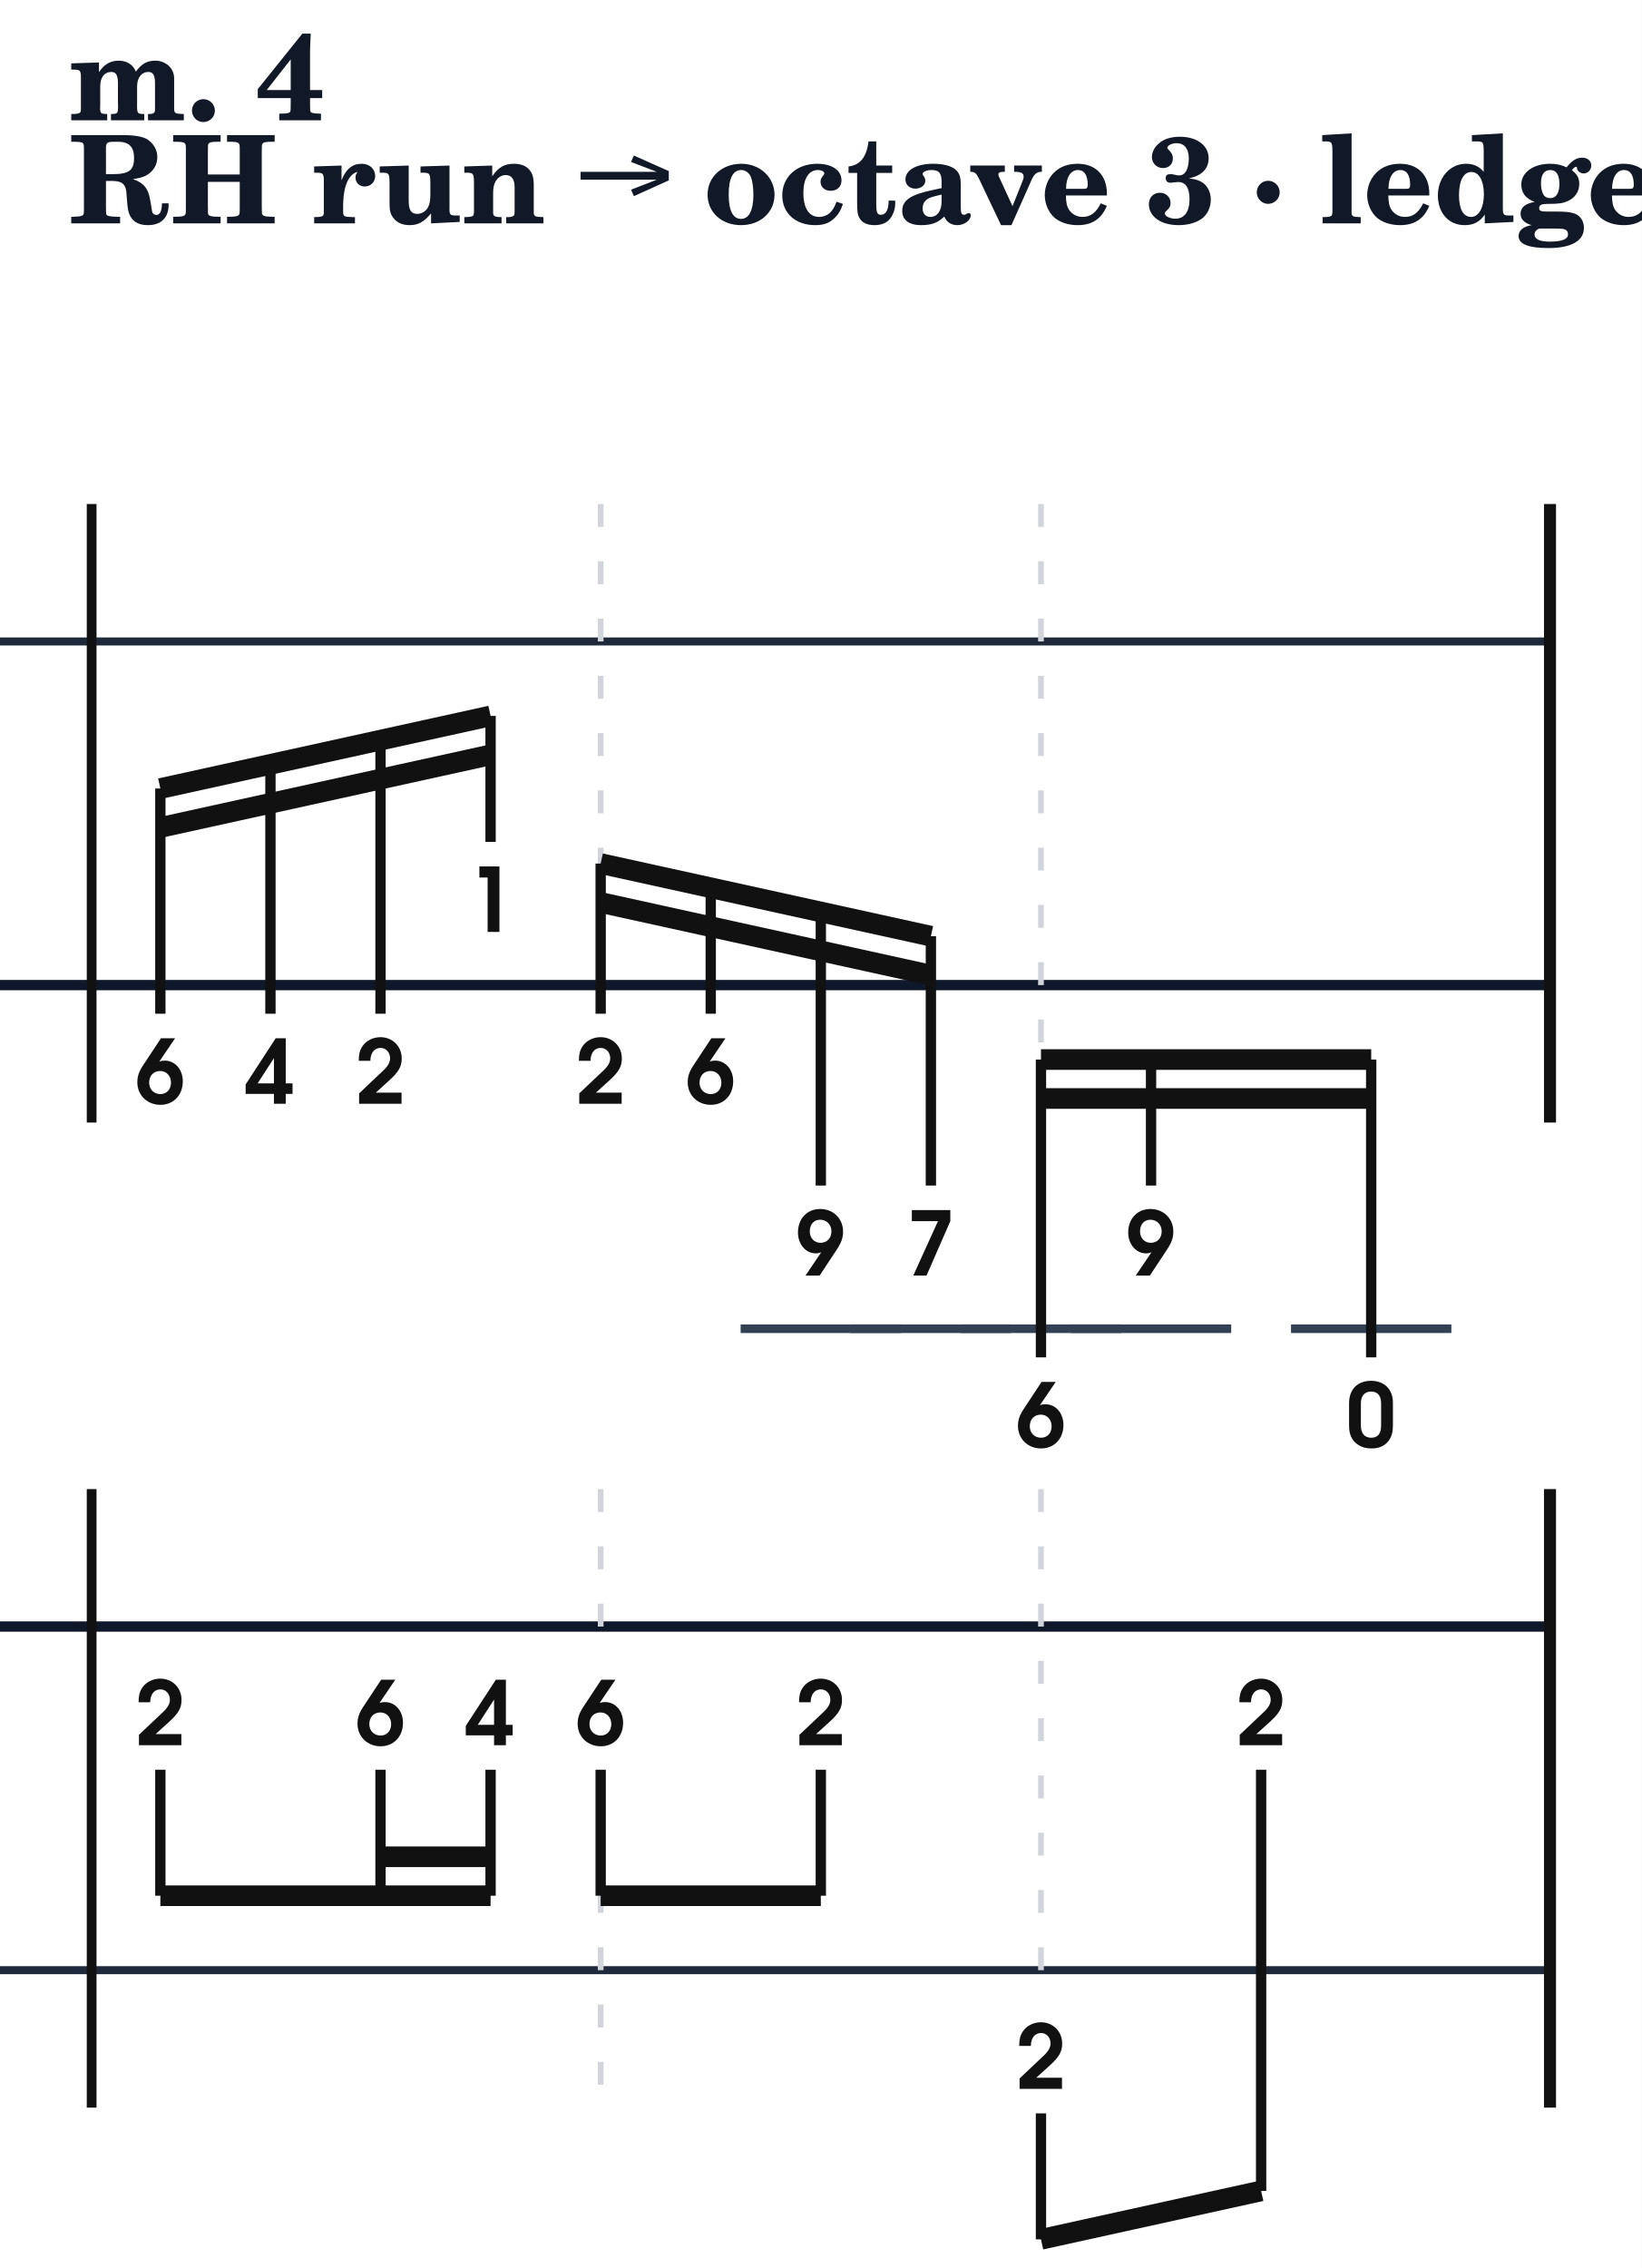
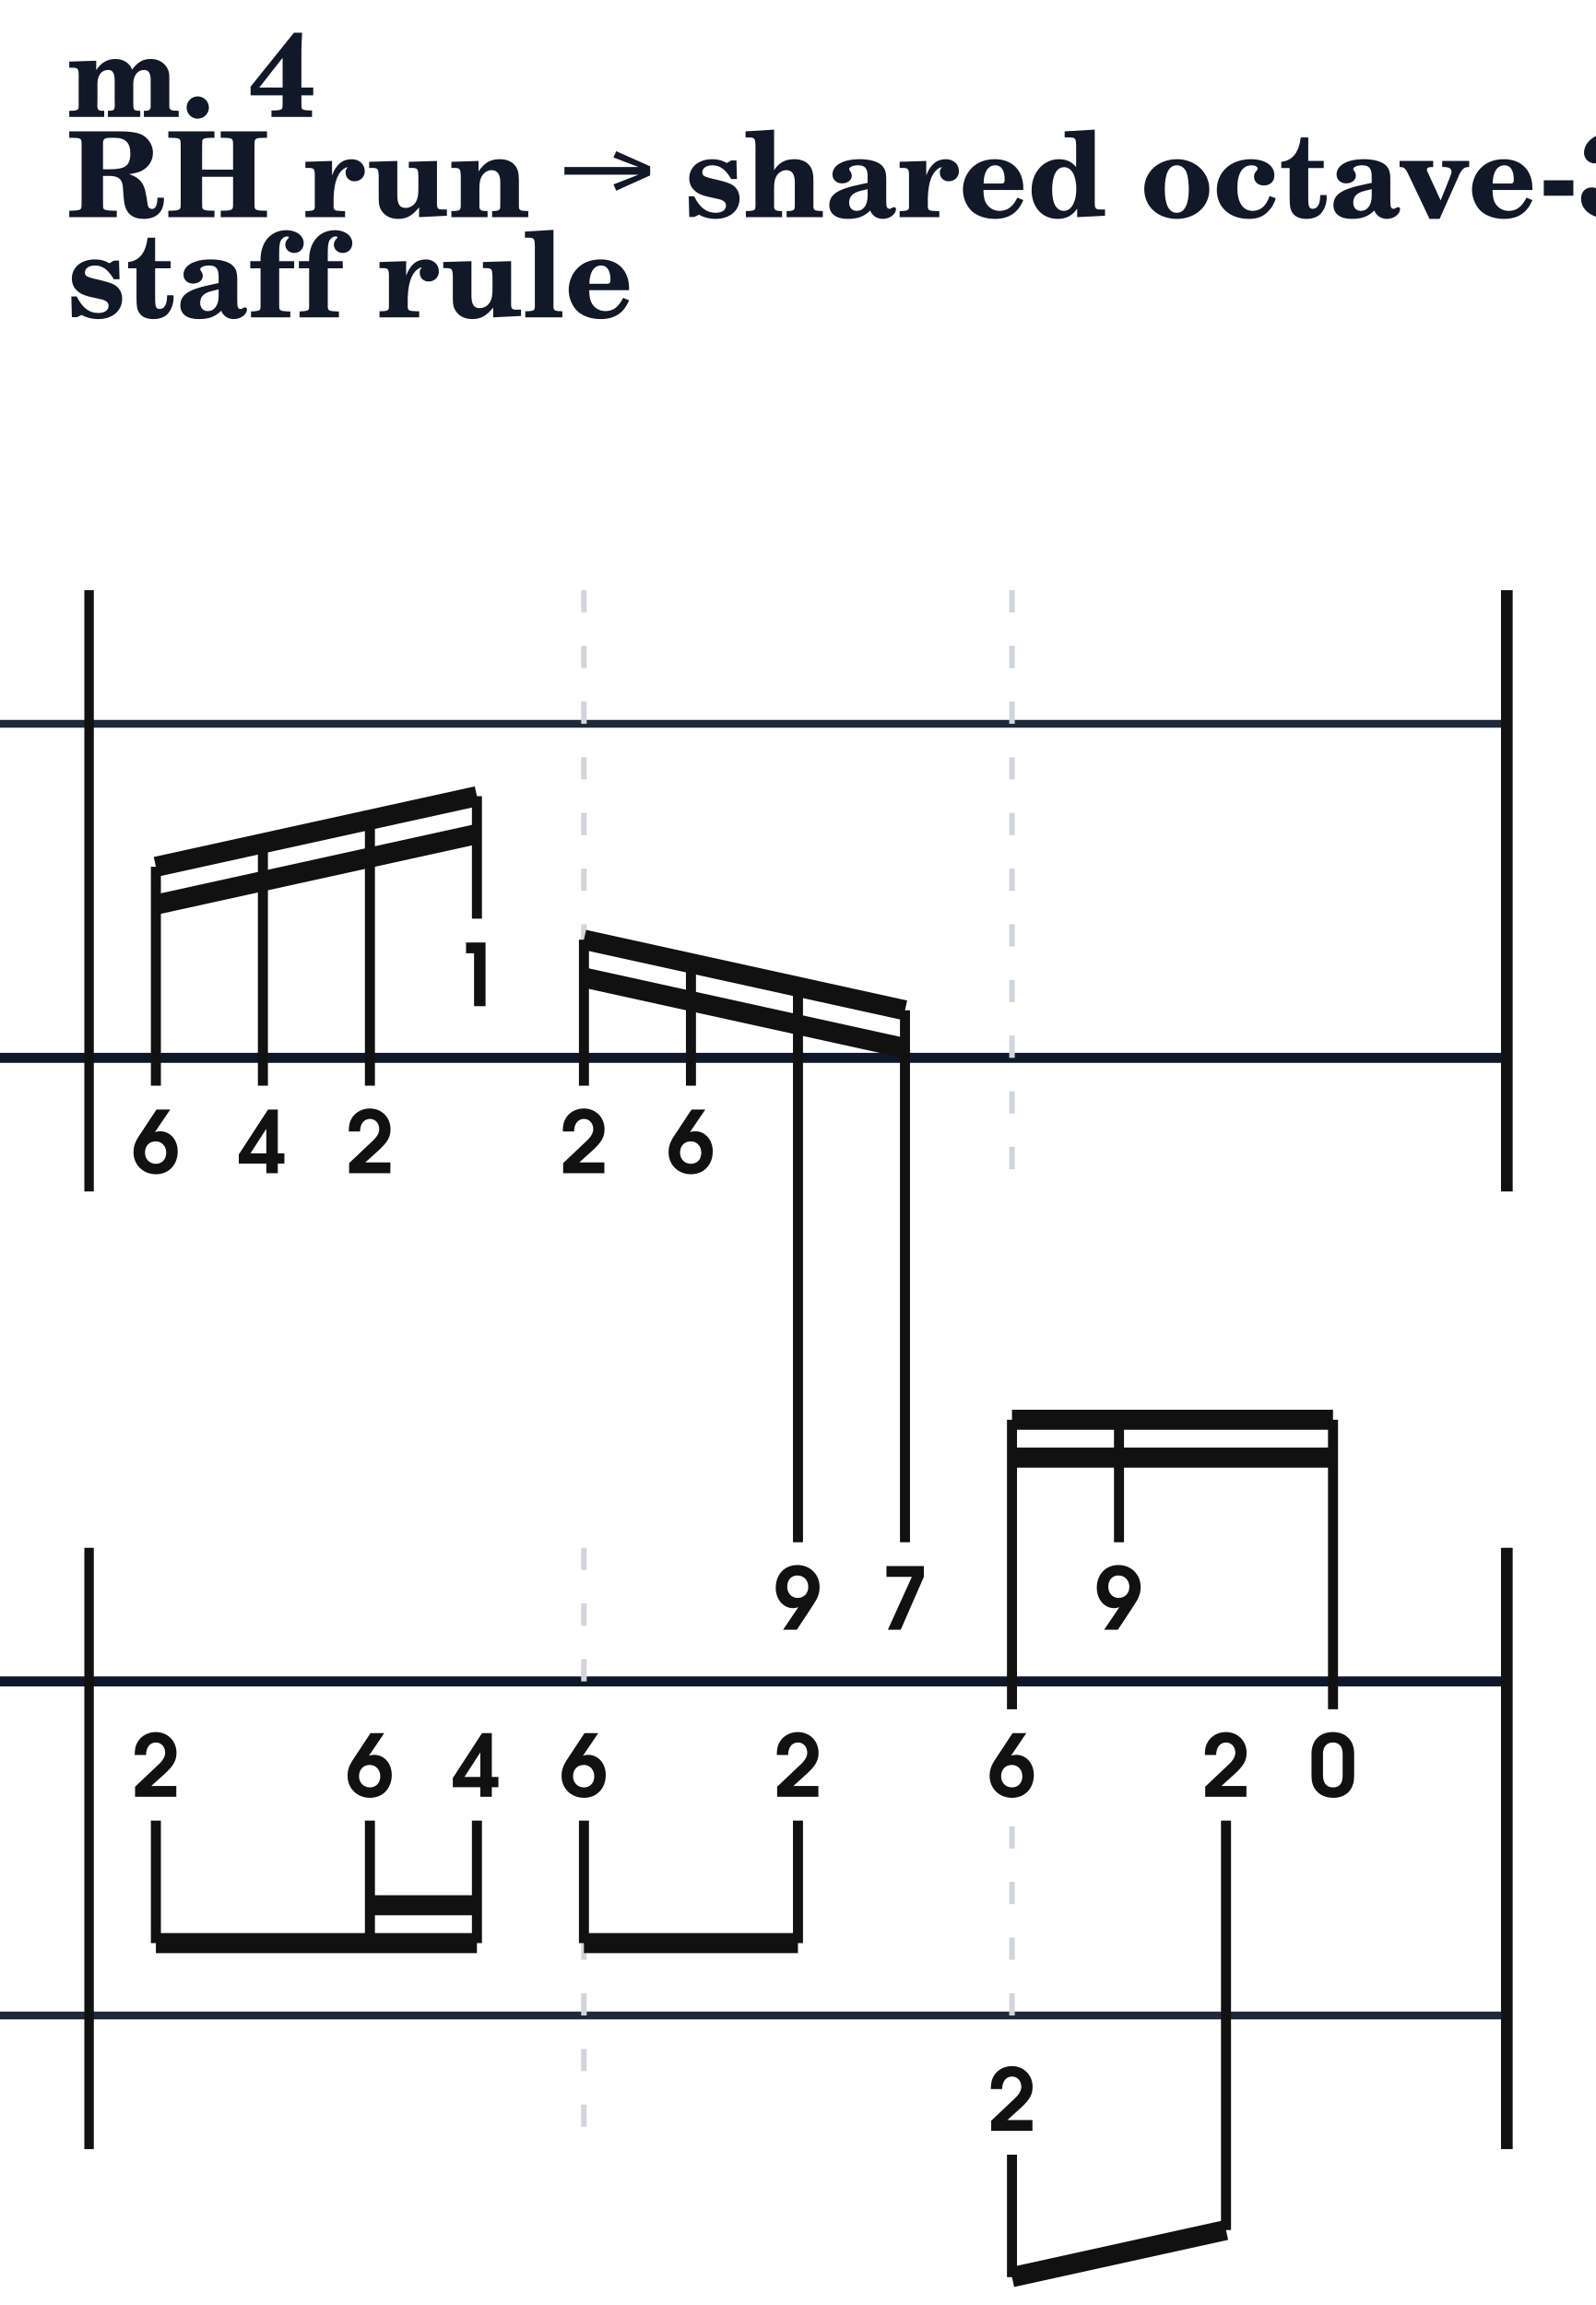
- <svg xmlns="http://www.w3.org/2000/svg" viewBox="423.96 62.00 143.32 198.00" width="143.32pt" height="198.00pt" style="background:#FFFFFF;">
+ <svg xmlns="http://www.w3.org/2000/svg" viewBox="423.96 53.00 143.32 207.00" width="143.32pt" height="207.00pt" style="background:#FFFFFF;">
  <defs>
    <style>
      .janko-title { font-family: "Century Schoolbook", "Baskerville", "Liberation Serif", "DejaVu Serif", "Times New Roman", Georgia, serif; font-weight: 600; font-size: 11pt; letter-spacing: 0.3px; fill: #111111; }
      .janko-subtitle { font-family: "Century Schoolbook", "Baskerville", "Liberation Serif", "DejaVu Serif", "Times New Roman", Georgia, serif; font-style: italic; font-size: 8.5pt; fill: #333333; }
      .janko-meta { font-family: "Century Schoolbook", "Baskerville", "Liberation Serif", "DejaVu Serif", "Times New Roman", Georgia, serif; font-style: italic; font-size: 8pt; fill: #222222; }
      .janko-measure-num { font-family: "Century Schoolbook", "Baskerville", "Liberation Serif", "DejaVu Serif", "Times New Roman", Georgia, serif; font-style: italic; font-size: 8.5pt; fill: #444444; font-weight: bold; }
      .janko-octave-label { font-family: "DejaVu Sans Mono", monospace; font-size: 7.5pt; font-weight: bold; fill: #6B7280; }
      .janko-hand-label { font-family: "Century Schoolbook", "Baskerville", "Liberation Serif", "DejaVu Serif", "Times New Roman", Georgia, serif; font-style: italic; font-size: 8pt; fill: #555555; }
      .janko-ts-num { font-family: "Century Schoolbook", "Baskerville", "Liberation Serif", "DejaVu Serif", "Times New Roman", Georgia, serif; font-weight: bold; font-size: 14pt; fill: #111111; text-anchor: middle; }
      .janko-caption { font-family: "Century Schoolbook", "Baskerville", "Liberation Serif", "DejaVu Serif", "Times New Roman", Georgia, serif; font-weight: 600; font-size: 8pt; fill: #111827; }
      .janko-caption-sub { font-family: "Century Schoolbook", "Baskerville", "Liberation Serif", "DejaVu Serif", "Times New Roman", Georgia, serif; font-style: italic; font-size: 7.5pt; fill: #4B5563; }
      .janko-digit { font-family: "URW Gothic", "Century Gothic", "ITC Avant Garde Gothic", "Avant Garde", sans-serif; text-anchor: middle; font-weight: bold; }
    </style>
  </defs>
-   <rect x="423.96" y="62.00" width="143.32" height="198.00" fill="#FFFFFF" />
-   <text x="429.96" y="72.50" class="janko-caption" font-size="7.00pt">m. 4</text>
-   <text x="429.96" y="81.50" class="janko-caption" font-size="7.00pt">RH run → octave 3 · ledgers</text>
+   <rect x="423.96" y="53.00" width="143.32" height="207.00" fill="#FFFFFF" />
+   <text x="429.96" y="63.50" class="janko-caption" font-size="7.00pt">m. 4</text>
+   <text x="429.96" y="72.50" class="janko-caption" font-size="7.00pt">RH run → shared octave-3</text>
+   <text x="429.96" y="81.50" class="janko-caption" font-size="7.00pt">staff rule</text>
  <g class="janko-crop-body">
    <g id="system-1">
      <text class="janko-measure-num" x="48.00" y="96.00">1</text>
      <path class="janko-accolade" d="M 33.35 192.47 C 33.35 181.45, 29.00 176.21, 29.00 176.00 C 29.00 175.47, 33.35 170.97, 33.35 159.53 C 33.35 147.98, 29.32 137.18, 29.32 124.03 C 29.32 116.33, 30.80 108.84, 35.05 102.43 C 35.36 102.00, 36.00 102.53, 35.68 102.96 C 32.39 107.88, 31.33 113.44, 31.33 119.32 C 31.33 130.77, 35.26 141.46, 35.26 154.40 C 35.26 162.10, 33.88 169.58, 29.64 176.00 C 33.88 182.42, 35.26 189.90, 35.26 197.60 C 35.26 210.54, 31.33 221.23, 31.33 232.68 C 31.33 238.56, 32.39 244.12, 35.68 249.04 C 36.00 249.47, 35.36 250.00, 35.05 249.57 C 30.80 243.16, 29.32 235.67, 29.32 227.97 C 29.32 214.82, 33.35 204.02, 33.35 192.47 Z" fill="#111827" />
      <g class="janko-staff-lines">
        <line x1="50.00" y1="118.00" x2="559.28" y2="118.00" stroke="#1E293B" stroke-width="0.70" />
        <line x1="50.00" y1="234.00" x2="559.28" y2="234.00" stroke="#1E293B" stroke-width="0.70" />
        <line x1="50.00" y1="148.00" x2="559.28" y2="148.00" stroke="#0F172A" stroke-width="0.90" />
        <line x1="50.00" y1="204.00" x2="559.28" y2="204.00" stroke="#0F172A" stroke-width="0.90" />
      </g>
      <g class="janko-beat-grid">
        <line class="janko-beat-line" x1="94.44" y1="106.00" x2="94.44" y2="160.00" stroke="#D1D5DB" stroke-width="0.50" stroke-dasharray="2,3" />
        <line class="janko-beat-line" x1="94.44" y1="192.00" x2="94.44" y2="246.00" stroke="#D1D5DB" stroke-width="0.50" stroke-dasharray="2,3" />
        <line class="janko-beat-line" x1="132.88" y1="106.00" x2="132.88" y2="160.00" stroke="#D1D5DB" stroke-width="0.50" stroke-dasharray="2,3" />
        <line class="janko-beat-line" x1="132.88" y1="192.00" x2="132.88" y2="246.00" stroke="#D1D5DB" stroke-width="0.50" stroke-dasharray="2,3" />
        <line class="janko-beat-line" x1="221.76" y1="106.00" x2="221.76" y2="160.00" stroke="#D1D5DB" stroke-width="0.50" stroke-dasharray="2,3" />
        <line class="janko-beat-line" x1="221.76" y1="192.00" x2="221.76" y2="246.00" stroke="#D1D5DB" stroke-width="0.50" stroke-dasharray="2,3" />
        <line class="janko-beat-line" x1="260.20" y1="106.00" x2="260.20" y2="160.00" stroke="#D1D5DB" stroke-width="0.50" stroke-dasharray="2,3" />
        <line class="janko-beat-line" x1="260.20" y1="192.00" x2="260.20" y2="246.00" stroke="#D1D5DB" stroke-width="0.50" stroke-dasharray="2,3" />
        <line class="janko-beat-line" x1="349.08" y1="106.00" x2="349.08" y2="160.00" stroke="#D1D5DB" stroke-width="0.50" stroke-dasharray="2,3" />
        <line class="janko-beat-line" x1="349.08" y1="192.00" x2="349.08" y2="246.00" stroke="#D1D5DB" stroke-width="0.50" stroke-dasharray="2,3" />
        <line class="janko-beat-line" x1="387.52" y1="106.00" x2="387.52" y2="160.00" stroke="#D1D5DB" stroke-width="0.50" stroke-dasharray="2,3" />
        <line class="janko-beat-line" x1="387.52" y1="192.00" x2="387.52" y2="246.00" stroke="#D1D5DB" stroke-width="0.50" stroke-dasharray="2,3" />
        <line class="janko-beat-line" x1="476.40" y1="106.00" x2="476.40" y2="160.00" stroke="#D1D5DB" stroke-width="0.50" stroke-dasharray="2,3" />
        <line class="janko-beat-line" x1="476.40" y1="192.00" x2="476.40" y2="246.00" stroke="#D1D5DB" stroke-width="0.50" stroke-dasharray="2,3" />
        <line class="janko-beat-line" x1="514.84" y1="106.00" x2="514.84" y2="160.00" stroke="#D1D5DB" stroke-width="0.50" stroke-dasharray="2,3" />
        <line class="janko-beat-line" x1="514.84" y1="192.00" x2="514.84" y2="246.00" stroke="#D1D5DB" stroke-width="0.50" stroke-dasharray="2,3" />
      </g>
      <g class="janko-barlines">
        <line class="janko-barline" x1="177.32" y1="106.00" x2="177.32" y2="160.00" stroke="#111111" stroke-width="0.85" />
        <line class="janko-barline" x1="177.32" y1="192.00" x2="177.32" y2="246.00" stroke="#111111" stroke-width="0.85" />
        <line class="janko-barline" x1="304.64" y1="106.00" x2="304.64" y2="160.00" stroke="#111111" stroke-width="0.85" />
        <line class="janko-barline" x1="304.64" y1="192.00" x2="304.64" y2="246.00" stroke="#111111" stroke-width="0.85" />
        <line class="janko-barline" x1="431.96" y1="106.00" x2="431.96" y2="160.00" stroke="#111111" stroke-width="0.85" />
        <line class="janko-barline" x1="431.96" y1="192.00" x2="431.96" y2="246.00" stroke="#111111" stroke-width="0.85" />
        <line class="janko-barline" x1="559.28" y1="106.00" x2="559.28" y2="160.00" stroke="#111111" stroke-width="1.05" />
        <line class="janko-barline" x1="559.28" y1="192.00" x2="559.28" y2="246.00" stroke="#111111" stroke-width="1.05" />
      </g>
      <g class="janko-notes">
-         <g class="janko-ledger-layer">
-           <line class="janko-ledger" x1="399.74" y1="174.00" x2="413.74" y2="174.00" stroke="#334155" stroke-width="0.75" />
-           <line class="janko-ledger" x1="488.62" y1="178.00" x2="502.62" y2="178.00" stroke="#334155" stroke-width="0.75" />
-           <line class="janko-ledger" x1="498.23" y1="178.00" x2="512.23" y2="178.00" stroke="#334155" stroke-width="0.75" />
-           <line class="janko-ledger" x1="507.84" y1="178.00" x2="521.84" y2="178.00" stroke="#334155" stroke-width="0.75" />
-           <line class="janko-ledger" x1="517.45" y1="178.00" x2="531.45" y2="178.00" stroke="#334155" stroke-width="0.75" />
-           <line class="janko-ledger" x1="536.67" y1="178.00" x2="550.67" y2="178.00" stroke="#334155" stroke-width="0.75" />
-         </g>
        <g class="janko-beam-group">
          <line class="janko-stem" x1="56.00" y1="233.10" x2="56.00" y2="242.50" stroke="#111111" stroke-width="0.90" />
          <line class="janko-stem" x1="75.22" y1="201.50" x2="75.22" y2="238.27" stroke="#111111" stroke-width="0.90" />
          <line class="janko-stem" x1="84.83" y1="201.50" x2="84.83" y2="236.16" stroke="#111111" stroke-width="0.90" />
          <line class="janko-beam" x1="56.00" y1="242.50" x2="84.83" y2="236.16" stroke="#111111" stroke-width="1.80" stroke-linecap="butt" />
          <line class="janko-beam-secondary" x1="75.22" y1="234.87" x2="84.83" y2="232.76" stroke="#111111" stroke-width="1.80" stroke-linecap="butt" />
        </g>
        <g class="janko-beam-group">
          <line class="janko-stem" x1="56.00" y1="133.90" x2="56.00" y2="124.50" stroke="#111111" stroke-width="0.90" />
          <line class="janko-stem" x1="65.61" y1="150.50" x2="65.61" y2="126.61" stroke="#111111" stroke-width="0.90" />
          <line class="janko-beam" x1="56.00" y1="124.50" x2="65.61" y2="126.61" stroke="#111111" stroke-width="1.80" stroke-linecap="butt" />
          <line class="janko-beam-secondary" x1="56.00" y1="127.90" x2="65.61" y2="130.01" stroke="#111111" stroke-width="1.80" stroke-linecap="butt" />
        </g>
        <g class="janko-beam-group">
          <line class="janko-stem" x1="94.44" y1="201.50" x2="94.44" y2="212.50" stroke="#111111" stroke-width="0.90" />
          <line class="janko-stem" x1="113.66" y1="201.50" x2="113.66" y2="212.50" stroke="#111111" stroke-width="0.90" />
          <line class="janko-beam" x1="94.44" y1="212.50" x2="113.66" y2="212.50" stroke="#111111" stroke-width="1.80" stroke-linecap="butt" />
        </g>
        <g class="janko-beam-group">
          <line class="janko-stem" x1="104.05" y1="150.50" x2="104.05" y2="139.50" stroke="#111111" stroke-width="0.90" />
          <line class="janko-stem" x1="113.66" y1="150.50" x2="113.66" y2="139.50" stroke="#111111" stroke-width="0.90" />
          <line class="janko-stem" x1="123.27" y1="150.50" x2="123.27" y2="139.50" stroke="#111111" stroke-width="0.90" />
          <line class="janko-beam" x1="104.05" y1="139.50" x2="123.27" y2="139.50" stroke="#111111" stroke-width="1.80" stroke-linecap="butt" />
          <line class="janko-beam-secondary" x1="104.05" y1="142.90" x2="123.27" y2="142.90" stroke="#111111" stroke-width="1.80" stroke-linecap="butt" />
        </g>
        <g class="janko-beam-group">
          <line class="janko-stem" x1="132.88" y1="231.50" x2="132.88" y2="242.50" stroke="#111111" stroke-width="0.90" />
          <line class="janko-stem" x1="152.10" y1="201.50" x2="152.10" y2="238.27" stroke="#111111" stroke-width="0.90" />
          <line class="janko-beam" x1="132.88" y1="242.50" x2="152.10" y2="238.27" stroke="#111111" stroke-width="1.80" stroke-linecap="butt" />
        </g>
        <g class="janko-beam-group">
          <line class="janko-stem" x1="132.88" y1="135.50" x2="132.88" y2="100.84" stroke="#111111" stroke-width="0.90" />
          <line class="janko-stem" x1="142.49" y1="135.50" x2="142.49" y2="98.73" stroke="#111111" stroke-width="0.90" />
          <line class="janko-stem" x1="152.10" y1="135.50" x2="152.10" y2="96.61" stroke="#111111" stroke-width="0.90" />
          <line class="janko-stem" x1="161.71" y1="105.50" x2="161.71" y2="94.50" stroke="#111111" stroke-width="0.90" />
          <line class="janko-beam" x1="132.88" y1="100.84" x2="161.71" y2="94.50" stroke="#111111" stroke-width="1.80" stroke-linecap="butt" />
          <line class="janko-beam-secondary" x1="132.88" y1="104.24" x2="161.71" y2="97.90" stroke="#111111" stroke-width="1.80" stroke-linecap="butt" />
        </g>
        <g class="janko-beam-group">
          <line class="janko-stem" x1="183.32" y1="120.50" x2="183.32" y2="96.61" stroke="#111111" stroke-width="0.90" />
          <line class="janko-stem" x1="192.93" y1="105.50" x2="192.93" y2="94.50" stroke="#111111" stroke-width="0.90" />
          <line class="janko-beam" x1="183.32" y1="96.61" x2="192.93" y2="94.50" stroke="#111111" stroke-width="1.80" stroke-linecap="butt" />
          <line class="janko-beam-secondary" x1="183.32" y1="100.01" x2="192.93" y2="97.90" stroke="#111111" stroke-width="1.80" stroke-linecap="butt" />
        </g>
        <g class="janko-beam-group">
          <line class="janko-stem" x1="183.32" y1="246.50" x2="183.32" y2="257.50" stroke="#111111" stroke-width="0.90" />
          <line class="janko-stem" x1="202.54" y1="216.50" x2="202.54" y2="253.27" stroke="#111111" stroke-width="0.90" />
          <line class="janko-stem" x1="212.15" y1="216.50" x2="212.15" y2="251.16" stroke="#111111" stroke-width="0.90" />
          <line class="janko-beam" x1="183.32" y1="257.50" x2="212.15" y2="251.16" stroke="#111111" stroke-width="1.80" stroke-linecap="butt" />
          <line class="janko-beam-secondary" x1="202.54" y1="249.87" x2="212.15" y2="247.76" stroke="#111111" stroke-width="1.80" stroke-linecap="butt" />
        </g>
        <g class="janko-beam-group">
          <line class="janko-stem" x1="221.76" y1="216.50" x2="221.76" y2="227.50" stroke="#111111" stroke-width="0.90" />
          <line class="janko-stem" x1="240.98" y1="216.50" x2="240.98" y2="227.50" stroke="#111111" stroke-width="0.90" />
          <line class="janko-beam" x1="221.76" y1="227.50" x2="240.98" y2="227.50" stroke="#111111" stroke-width="1.80" stroke-linecap="butt" />
        </g>
        <g class="janko-beam-group">
          <line class="janko-stem" x1="231.37" y1="135.50" x2="231.37" y2="98.73" stroke="#111111" stroke-width="0.90" />
          <line class="janko-stem" x1="240.98" y1="135.50" x2="240.98" y2="96.61" stroke="#111111" stroke-width="0.90" />
          <line class="janko-stem" x1="250.59" y1="105.50" x2="250.59" y2="94.50" stroke="#111111" stroke-width="0.90" />
          <line class="janko-beam" x1="231.37" y1="98.73" x2="250.59" y2="94.50" stroke="#111111" stroke-width="1.80" stroke-linecap="butt" />
          <line class="janko-beam-secondary" x1="231.37" y1="102.13" x2="250.59" y2="97.90" stroke="#111111" stroke-width="1.80" stroke-linecap="butt" />
        </g>
        <g class="janko-beam-group">
          <line class="janko-stem" x1="260.20" y1="120.50" x2="260.20" y2="109.50" stroke="#111111" stroke-width="0.90" />
          <line class="janko-stem" x1="269.81" y1="120.50" x2="269.81" y2="109.50" stroke="#111111" stroke-width="0.90" />
          <line class="janko-stem" x1="279.42" y1="120.50" x2="279.42" y2="109.50" stroke="#111111" stroke-width="0.90" />
          <line class="janko-stem" x1="289.03" y1="120.50" x2="289.03" y2="109.50" stroke="#111111" stroke-width="0.90" />
          <line class="janko-beam" x1="260.20" y1="109.50" x2="289.03" y2="109.50" stroke="#111111" stroke-width="1.80" stroke-linecap="butt" />
          <line class="janko-beam-secondary" x1="260.20" y1="112.90" x2="289.03" y2="112.90" stroke="#111111" stroke-width="1.80" stroke-linecap="butt" />
        </g>
        <g class="janko-beam-group">
          <line class="janko-stem" x1="260.20" y1="246.50" x2="260.20" y2="257.50" stroke="#111111" stroke-width="0.90" />
          <line class="janko-stem" x1="279.42" y1="216.50" x2="279.42" y2="253.27" stroke="#111111" stroke-width="0.90" />
          <line class="janko-beam" x1="260.20" y1="257.50" x2="279.42" y2="253.27" stroke="#111111" stroke-width="1.80" stroke-linecap="butt" />
        </g>
        <g class="janko-beam-group">
          <line class="janko-stem" x1="310.64" y1="246.50" x2="310.64" y2="257.50" stroke="#111111" stroke-width="0.90" />
          <line class="janko-stem" x1="329.86" y1="216.50" x2="329.86" y2="253.27" stroke="#111111" stroke-width="0.90" />
          <line class="janko-stem" x1="339.47" y1="216.50" x2="339.47" y2="251.16" stroke="#111111" stroke-width="0.90" />
          <line class="janko-beam" x1="310.64" y1="257.50" x2="339.47" y2="251.16" stroke="#111111" stroke-width="1.80" stroke-linecap="butt" />
          <line class="janko-beam-secondary" x1="329.86" y1="249.87" x2="339.47" y2="247.76" stroke="#111111" stroke-width="1.80" stroke-linecap="butt" />
        </g>
        <g class="janko-beam-group">
          <line class="janko-stem" x1="310.64" y1="105.50" x2="310.64" y2="94.50" stroke="#111111" stroke-width="0.90" />
          <line class="janko-stem" x1="320.25" y1="120.50" x2="320.25" y2="96.61" stroke="#111111" stroke-width="0.90" />
          <line class="janko-beam" x1="310.64" y1="94.50" x2="320.25" y2="96.61" stroke="#111111" stroke-width="1.80" stroke-linecap="butt" />
          <line class="janko-beam-secondary" x1="310.64" y1="97.90" x2="320.25" y2="100.01" stroke="#111111" stroke-width="1.80" stroke-linecap="butt" />
        </g>
        <g class="janko-beam-group">
          <line class="janko-stem" x1="349.08" y1="216.50" x2="349.08" y2="227.50" stroke="#111111" stroke-width="0.90" />
          <line class="janko-stem" x1="368.30" y1="201.50" x2="368.30" y2="223.27" stroke="#111111" stroke-width="0.90" />
          <line class="janko-beam" x1="349.08" y1="227.50" x2="368.30" y2="223.27" stroke="#111111" stroke-width="1.80" stroke-linecap="butt" />
        </g>
        <g class="janko-beam-group">
          <line class="janko-stem" x1="358.69" y1="120.50" x2="358.69" y2="109.50" stroke="#111111" stroke-width="0.90" />
          <line class="janko-stem" x1="368.30" y1="120.50" x2="368.30" y2="109.50" stroke="#111111" stroke-width="0.90" />
          <line class="janko-stem" x1="377.91" y1="120.50" x2="377.91" y2="109.50" stroke="#111111" stroke-width="0.90" />
          <line class="janko-beam" x1="358.69" y1="109.50" x2="377.91" y2="109.50" stroke="#111111" stroke-width="1.80" stroke-linecap="butt" />
          <line class="janko-beam-secondary" x1="358.69" y1="112.90" x2="377.91" y2="112.90" stroke="#111111" stroke-width="1.80" stroke-linecap="butt" />
        </g>
        <g class="janko-beam-group">
          <line class="janko-stem" x1="387.52" y1="105.50" x2="387.52" y2="94.50" stroke="#111111" stroke-width="0.90" />
          <line class="janko-stem" x1="397.13" y1="120.50" x2="397.13" y2="96.61" stroke="#111111" stroke-width="0.90" />
          <line class="janko-stem" x1="406.74" y1="135.50" x2="406.74" y2="98.73" stroke="#111111" stroke-width="0.90" />
          <line class="janko-stem" x1="416.35" y1="135.50" x2="416.35" y2="100.84" stroke="#111111" stroke-width="0.90" />
          <line class="janko-beam" x1="387.52" y1="94.50" x2="416.35" y2="100.84" stroke="#111111" stroke-width="1.80" stroke-linecap="butt" />
          <line class="janko-beam-secondary" x1="387.52" y1="97.90" x2="416.35" y2="104.24" stroke="#111111" stroke-width="1.80" stroke-linecap="butt" />
        </g>
        <g class="janko-beam-group">
          <line class="janko-stem" x1="387.52" y1="231.50" x2="387.52" y2="242.50" stroke="#111111" stroke-width="0.90" />
-           <line class="janko-stem" x1="406.74" y1="171.50" x2="406.74" y2="238.27" stroke="#111111" stroke-width="0.90" />
+           <line class="janko-stem" x1="406.74" y1="145.50" x2="406.74" y2="238.27" stroke="#111111" stroke-width="0.90" />
          <line class="janko-beam" x1="387.52" y1="242.50" x2="406.74" y2="238.27" stroke="#111111" stroke-width="1.80" stroke-linecap="butt" />
        </g>
        <g class="janko-beam-group">
          <line class="janko-stem" x1="437.96" y1="216.50" x2="437.96" y2="227.50" stroke="#111111" stroke-width="0.90" />
          <line class="janko-stem" x1="457.18" y1="216.50" x2="457.18" y2="227.50" stroke="#111111" stroke-width="0.90" />
          <line class="janko-stem" x1="466.79" y1="216.50" x2="466.79" y2="227.50" stroke="#111111" stroke-width="0.90" />
          <line class="janko-beam" x1="437.96" y1="227.50" x2="466.79" y2="227.50" stroke="#111111" stroke-width="1.80" stroke-linecap="butt" />
          <line class="janko-beam-secondary" x1="457.18" y1="224.10" x2="466.79" y2="224.10" stroke="#111111" stroke-width="1.80" stroke-linecap="butt" />
        </g>
        <g class="janko-beam-group">
          <line class="janko-stem" x1="437.96" y1="150.50" x2="437.96" y2="130.84" stroke="#111111" stroke-width="0.90" />
          <line class="janko-stem" x1="447.57" y1="150.50" x2="447.57" y2="128.73" stroke="#111111" stroke-width="0.90" />
          <line class="janko-stem" x1="457.18" y1="150.50" x2="457.18" y2="126.61" stroke="#111111" stroke-width="0.90" />
          <line class="janko-stem" x1="466.79" y1="135.50" x2="466.79" y2="124.50" stroke="#111111" stroke-width="0.90" />
          <line class="janko-beam" x1="437.96" y1="130.84" x2="466.79" y2="124.50" stroke="#111111" stroke-width="1.80" stroke-linecap="butt" />
          <line class="janko-beam-secondary" x1="437.96" y1="134.24" x2="466.79" y2="127.90" stroke="#111111" stroke-width="1.80" stroke-linecap="butt" />
        </g>
        <g class="janko-beam-group">
          <line class="janko-stem" x1="476.40" y1="150.50" x2="476.40" y2="137.39" stroke="#111111" stroke-width="0.90" />
          <line class="janko-stem" x1="486.01" y1="150.50" x2="486.01" y2="139.50" stroke="#111111" stroke-width="0.90" />
-           <line class="janko-stem" x1="495.62" y1="165.50" x2="495.62" y2="141.61" stroke="#111111" stroke-width="0.90" />
-           <line class="janko-stem" x1="505.23" y1="165.50" x2="505.23" y2="143.73" stroke="#111111" stroke-width="0.90" />
+           <line class="janko-stem" x1="495.62" y1="191.50" x2="495.62" y2="141.61" stroke="#111111" stroke-width="0.90" />
+           <line class="janko-stem" x1="505.23" y1="191.50" x2="505.23" y2="143.73" stroke="#111111" stroke-width="0.90" />
          <line class="janko-beam" x1="476.40" y1="137.39" x2="505.23" y2="143.73" stroke="#111111" stroke-width="1.80" stroke-linecap="butt" />
          <line class="janko-beam-secondary" x1="476.40" y1="140.79" x2="505.23" y2="147.13" stroke="#111111" stroke-width="1.80" stroke-linecap="butt" />
        </g>
        <g class="janko-beam-group">
          <line class="janko-stem" x1="476.40" y1="216.50" x2="476.40" y2="227.50" stroke="#111111" stroke-width="0.90" />
          <line class="janko-stem" x1="495.62" y1="216.50" x2="495.62" y2="227.50" stroke="#111111" stroke-width="0.90" />
          <line class="janko-beam" x1="476.40" y1="227.50" x2="495.62" y2="227.50" stroke="#111111" stroke-width="1.80" stroke-linecap="butt" />
        </g>
        <g class="janko-beam-group">
          <line class="janko-stem" x1="514.84" y1="246.50" x2="514.84" y2="257.50" stroke="#111111" stroke-width="0.90" />
          <line class="janko-stem" x1="534.06" y1="216.50" x2="534.06" y2="253.27" stroke="#111111" stroke-width="0.90" />
          <line class="janko-beam" x1="514.84" y1="257.50" x2="534.06" y2="253.27" stroke="#111111" stroke-width="1.80" stroke-linecap="butt" />
        </g>
        <g class="janko-beam-group">
-           <line class="janko-stem" x1="514.84" y1="180.50" x2="514.84" y2="154.50" stroke="#111111" stroke-width="0.90" />
-           <line class="janko-stem" x1="524.45" y1="165.50" x2="524.45" y2="154.50" stroke="#111111" stroke-width="0.90" />
-           <line class="janko-stem" x1="543.67" y1="180.50" x2="543.67" y2="154.50" stroke="#111111" stroke-width="0.90" />
-           <line class="janko-beam" x1="514.84" y1="154.50" x2="543.67" y2="154.50" stroke="#111111" stroke-width="1.80" stroke-linecap="butt" />
-           <line class="janko-beam-secondary" x1="514.84" y1="157.90" x2="543.67" y2="157.90" stroke="#111111" stroke-width="1.80" stroke-linecap="butt" />
+           <line class="janko-stem" x1="514.84" y1="206.50" x2="514.84" y2="180.50" stroke="#111111" stroke-width="0.90" />
+           <line class="janko-stem" x1="524.45" y1="191.50" x2="524.45" y2="180.50" stroke="#111111" stroke-width="0.90" />
+           <line class="janko-stem" x1="543.67" y1="206.50" x2="543.67" y2="180.50" stroke="#111111" stroke-width="0.90" />
+           <line class="janko-beam" x1="514.84" y1="180.50" x2="543.67" y2="180.50" stroke="#111111" stroke-width="1.80" stroke-linecap="butt" />
+           <line class="janko-beam-secondary" x1="514.84" y1="183.90" x2="543.67" y2="183.90" stroke="#111111" stroke-width="1.80" stroke-linecap="butt" />
        </g>
        <line class="janko-stem" x1="75.22" y1="135.50" x2="75.22" y2="124.50" stroke="#111111" stroke-width="0.90" />
        <path class="janko-flag" data-stem-x="75.22" data-flag-index="1" d="M 75.22 124.50 C 77.42 125.29 79.22 128.59 77.02 131.10" fill="none" stroke="#111111" stroke-width="1.05" stroke-linecap="round" />
        <circle class="janko-augmentation-dot" cx="83.22" cy="140.50" r="1.30" fill="#111111" />
        <line class="janko-stem" x1="202.54" y1="120.50" x2="202.54" y2="109.50" stroke="#111111" stroke-width="0.90" />
        <path class="janko-flag" data-stem-x="202.54" data-flag-index="1" d="M 202.54 109.50 C 204.74 110.29 206.54 113.59 204.34 116.10" fill="none" stroke="#111111" stroke-width="1.05" stroke-linecap="round" />
        <circle class="janko-augmentation-dot" cx="210.54" cy="125.50" r="1.30" fill="#111111" />
        <line class="janko-stem" x1="329.86" y1="105.50" x2="329.86" y2="94.50" stroke="#111111" stroke-width="0.90" />
        <path class="janko-flag" data-stem-x="329.86" data-flag-index="1" d="M 329.86 94.50 C 332.06 95.29 333.86 98.59 331.66 101.10" fill="none" stroke="#111111" stroke-width="1.05" stroke-linecap="round" />
        <circle class="janko-augmentation-dot" cx="337.86" cy="110.50" r="1.30" fill="#111111" />
        <circle class="janko-halo" cx="56.00" cy="226.50" r="6.20" fill="none" stroke="#111111" stroke-width="0.75" />
        <circle class="janko-knockout" cx="56.00" cy="226.50" r="4.80" fill="#FFFFFF" />
        <text class="janko-digit" x="56.00" y="229.36" font-weight="700" font-size="5.8pt" fill="#111111">7</text>
        <circle class="janko-halo" cx="56.00" cy="140.50" r="6.20" fill="none" stroke="#111111" stroke-width="0.75" />
        <circle class="janko-knockout" cx="56.00" cy="140.50" r="4.80" fill="#FFFFFF" />
        <text class="janko-digit" x="56.00" y="143.36" font-weight="700" font-size="5.8pt" fill="#111111">7</text>
        <circle class="janko-knockout" cx="65.61" cy="155.50" r="4.80" fill="#FFFFFF" />
        <text class="janko-digit" x="65.61" y="158.36" font-weight="800" font-size="5.8pt" fill="#111111">6</text>
        <circle class="janko-knockout" cx="75.22" cy="140.50" r="4.80" fill="#FFFFFF" />
        <text class="janko-digit" x="75.22" y="143.36" font-weight="700" font-size="5.8pt" fill="#111111">7</text>
        <circle class="janko-knockout" cx="75.22" cy="196.50" r="4.80" fill="#FFFFFF" />
        <text class="janko-digit" x="75.22" y="199.36" font-weight="700" font-size="5.8pt" fill="#111111">B</text>
        <circle class="janko-knockout" cx="84.83" cy="196.50" r="4.80" fill="#FFFFFF" />
        <text class="janko-digit" x="84.83" y="199.36" font-weight="700" font-size="5.8pt" fill="#111111">9</text>
        <circle class="janko-knockout" cx="94.44" cy="196.50" r="4.80" fill="#FFFFFF" />
        <text class="janko-digit" x="94.44" y="199.36" font-weight="700" font-size="5.8pt" fill="#111111">B</text>
        <circle class="janko-knockout" cx="104.05" cy="155.50" r="4.80" fill="#FFFFFF" />
        <text class="janko-digit" x="104.05" y="158.36" font-weight="800" font-size="5.8pt" fill="#111111">2</text>
        <circle class="janko-knockout" cx="113.66" cy="155.50" r="4.80" fill="#FFFFFF" />
        <text class="janko-digit" x="113.66" y="158.36" font-weight="800" font-size="5.8pt" fill="#111111">4</text>
        <circle class="janko-knockout" cx="113.66" cy="196.50" r="4.80" fill="#FFFFFF" />
        <text class="janko-digit" x="113.66" y="199.36" font-weight="700" font-size="5.8pt" fill="#111111">7</text>
        <circle class="janko-knockout" cx="123.27" cy="155.50" r="4.80" fill="#FFFFFF" />
        <text class="janko-digit" x="123.27" y="158.36" font-weight="800" font-size="5.8pt" fill="#111111">6</text>
        <circle class="janko-knockout" cx="132.88" cy="226.50" r="4.80" fill="#FFFFFF" />
        <text class="janko-digit" x="132.88" y="229.36" font-weight="700" font-size="5.8pt" fill="#111111">7</text>
        <circle class="janko-knockout" cx="132.88" cy="140.50" r="4.80" fill="#FFFFFF" />
        <text class="janko-digit" x="132.88" y="143.36" font-weight="700" font-size="5.8pt" fill="#111111">7</text>
        <circle class="janko-knockout" cx="142.49" cy="140.50" r="4.80" fill="#FFFFFF" />
        <text class="janko-digit" x="142.49" y="143.36" font-weight="700" font-size="5.8pt" fill="#111111">9</text>
        <circle class="janko-knockout" cx="152.10" cy="196.50" r="4.80" fill="#FFFFFF" />
        <text class="janko-digit" x="152.10" y="199.36" font-weight="700" font-size="5.8pt" fill="#111111">7</text>
        <circle class="janko-knockout" cx="152.10" cy="140.50" r="4.80" fill="#FFFFFF" />
        <text class="janko-digit" x="152.10" y="143.36" font-weight="700" font-size="5.8pt" fill="#111111">B</text>
        <circle class="janko-knockout" cx="161.71" cy="110.50" r="4.80" fill="#FFFFFF" />
        <text class="janko-digit" x="161.71" y="113.36" font-weight="700" font-size="5.8pt" fill="#111111">1</text>
        <circle class="janko-knockout" cx="183.32" cy="125.50" r="4.80" fill="#FFFFFF" />
        <text class="janko-digit" x="183.32" y="128.36" font-weight="800" font-size="5.8pt" fill="#111111">2</text>
        <circle class="janko-knockout" cx="183.32" cy="241.50" r="4.80" fill="#FFFFFF" />
        <text class="janko-digit" x="183.32" y="244.36" font-weight="800" font-size="5.8pt" fill="#111111">6</text>
        <circle class="janko-knockout" cx="192.93" cy="110.50" r="4.80" fill="#FFFFFF" />
        <text class="janko-digit" x="192.93" y="113.36" font-weight="700" font-size="5.8pt" fill="#111111">1</text>
        <circle class="janko-knockout" cx="202.54" cy="125.50" r="4.80" fill="#FFFFFF" />
        <text class="janko-digit" x="202.54" y="128.36" font-weight="800" font-size="5.8pt" fill="#111111">2</text>
        <circle class="janko-knockout" cx="202.54" cy="211.50" r="4.80" fill="#FFFFFF" />
        <text class="janko-digit" x="202.54" y="214.36" font-weight="800" font-size="5.8pt" fill="#111111">6</text>
        <circle class="janko-knockout" cx="212.15" cy="211.50" r="4.80" fill="#FFFFFF" />
        <text class="janko-digit" x="212.15" y="214.36" font-weight="800" font-size="5.8pt" fill="#111111">4</text>
        <circle class="janko-knockout" cx="221.76" cy="211.50" r="4.80" fill="#FFFFFF" />
        <text class="janko-digit" x="221.76" y="214.36" font-weight="800" font-size="5.8pt" fill="#111111">6</text>
        <circle class="janko-knockout" cx="231.37" cy="140.50" r="4.80" fill="#FFFFFF" />
        <text class="janko-digit" x="231.37" y="143.36" font-weight="700" font-size="5.8pt" fill="#111111">9</text>
        <circle class="janko-knockout" cx="240.98" cy="211.50" r="4.80" fill="#FFFFFF" />
        <text class="janko-digit" x="240.98" y="214.36" font-weight="800" font-size="5.8pt" fill="#111111">2</text>
        <circle class="janko-knockout" cx="240.98" cy="140.50" r="4.80" fill="#FFFFFF" />
        <text class="janko-digit" x="240.98" y="143.36" font-weight="700" font-size="5.8pt" fill="#111111">B</text>
        <circle class="janko-knockout" cx="250.59" cy="110.50" r="4.80" fill="#FFFFFF" />
        <text class="janko-digit" x="250.59" y="113.36" font-weight="700" font-size="5.8pt" fill="#111111">1</text>
        <circle class="janko-knockout" cx="260.20" cy="125.50" r="4.80" fill="#FFFFFF" />
        <text class="janko-digit" x="260.20" y="128.36" font-weight="800" font-size="5.8pt" fill="#111111">2</text>
        <circle class="janko-knockout" cx="260.20" cy="241.50" r="4.80" fill="#FFFFFF" />
        <text class="janko-digit" x="260.20" y="244.36" font-weight="800" font-size="5.8pt" fill="#111111">6</text>
        <circle class="janko-knockout" cx="269.81" cy="125.50" r="4.80" fill="#FFFFFF" />
        <text class="janko-digit" x="269.81" y="128.36" font-weight="800" font-size="5.8pt" fill="#111111">4</text>
        <circle class="janko-knockout" cx="279.42" cy="211.50" r="4.80" fill="#FFFFFF" />
        <text class="janko-digit" x="279.42" y="214.36" font-weight="800" font-size="5.8pt" fill="#111111">2</text>
        <circle class="janko-knockout" cx="279.42" cy="125.50" r="4.80" fill="#FFFFFF" />
        <text class="janko-digit" x="279.42" y="128.36" font-weight="800" font-size="5.8pt" fill="#111111">6</text>
        <circle class="janko-knockout" cx="289.03" cy="125.50" r="4.80" fill="#FFFFFF" />
        <text class="janko-digit" x="289.03" y="128.36" font-weight="800" font-size="5.8pt" fill="#111111">2</text>
        <circle class="janko-knockout" cx="310.64" cy="241.50" r="4.80" fill="#FFFFFF" />
        <text class="janko-digit" x="310.64" y="244.36" font-weight="800" font-size="5.8pt" fill="#111111">4</text>
        <circle class="janko-knockout" cx="310.64" cy="110.50" r="4.80" fill="#FFFFFF" />
        <text class="janko-digit" x="310.64" y="113.36" font-weight="700" font-size="5.8pt" fill="#111111">7</text>
        <circle class="janko-knockout" cx="320.25" cy="125.50" r="4.80" fill="#FFFFFF" />
        <text class="janko-digit" x="320.25" y="128.36" font-weight="800" font-size="5.8pt" fill="#111111">6</text>
        <circle class="janko-knockout" cx="329.86" cy="211.50" r="4.80" fill="#FFFFFF" />
        <text class="janko-digit" x="329.86" y="214.36" font-weight="800" font-size="5.8pt" fill="#111111">4</text>
        <circle class="janko-knockout" cx="329.86" cy="110.50" r="4.80" fill="#FFFFFF" />
        <text class="janko-digit" x="329.86" y="113.36" font-weight="700" font-size="5.8pt" fill="#111111">7</text>
        <circle class="janko-knockout" cx="339.47" cy="211.50" r="4.80" fill="#FFFFFF" />
        <text class="janko-digit" x="339.47" y="214.36" font-weight="800" font-size="5.8pt" fill="#111111">2</text>
        <circle class="janko-knockout" cx="349.08" cy="211.50" r="4.80" fill="#FFFFFF" />
        <text class="janko-digit" x="349.08" y="214.36" font-weight="800" font-size="5.8pt" fill="#111111">4</text>
        <circle class="janko-knockout" cx="358.69" cy="125.50" r="4.80" fill="#FFFFFF" />
        <text class="janko-digit" x="358.69" y="128.36" font-weight="800" font-size="5.8pt" fill="#111111">6</text>
        <circle class="janko-knockout" cx="368.30" cy="125.50" r="4.80" fill="#FFFFFF" />
        <text class="janko-digit" x="368.30" y="128.36" font-weight="800" font-size="5.8pt" fill="#111111">4</text>
        <circle class="janko-knockout" cx="368.30" cy="196.50" r="4.80" fill="#FFFFFF" />
        <text class="janko-digit" x="368.30" y="199.36" font-weight="700" font-size="5.8pt" fill="#111111">7</text>
        <circle class="janko-knockout" cx="377.91" cy="125.50" r="4.80" fill="#FFFFFF" />
        <text class="janko-digit" x="377.91" y="128.36" font-weight="800" font-size="5.8pt" fill="#111111">2</text>
        <circle class="janko-knockout" cx="387.52" cy="110.50" r="4.80" fill="#FFFFFF" />
        <text class="janko-digit" x="387.52" y="113.36" font-weight="700" font-size="5.8pt" fill="#111111">1</text>
        <circle class="janko-knockout" cx="387.52" cy="226.50" r="4.80" fill="#FFFFFF" />
        <text class="janko-digit" x="387.52" y="229.36" font-weight="700" font-size="5.8pt" fill="#111111">9</text>
        <circle class="janko-knockout" cx="397.13" cy="125.50" r="4.80" fill="#FFFFFF" />
        <text class="janko-digit" x="397.13" y="128.36" font-weight="800" font-size="5.8pt" fill="#111111">4</text>
-         <circle class="janko-knockout" cx="406.74" cy="166.50" r="4.80" fill="#FFFFFF" />
-         <text class="janko-digit" x="406.74" y="169.36" font-weight="700" font-size="5.8pt" fill="#111111">1</text>
+         <circle class="janko-knockout" cx="406.74" cy="140.50" r="4.80" fill="#FFFFFF" />
+         <text class="janko-digit" x="406.74" y="143.36" font-weight="700" font-size="5.8pt" fill="#111111">1</text>
        <circle class="janko-knockout" cx="406.74" cy="140.50" r="4.80" fill="#FFFFFF" />
        <text class="janko-digit" x="406.74" y="143.36" font-weight="700" font-size="5.8pt" fill="#111111">9</text>
        <circle class="janko-knockout" cx="416.35" cy="140.50" r="4.80" fill="#FFFFFF" />
        <text class="janko-digit" x="416.35" y="143.36" font-weight="700" font-size="5.8pt" fill="#111111">7</text>
        <circle class="janko-knockout" cx="437.96" cy="211.50" r="4.80" fill="#FFFFFF" />
        <text class="janko-digit" x="437.96" y="214.36" font-weight="800" font-size="5.8pt" fill="#111111">2</text>
        <circle class="janko-knockout" cx="437.96" cy="155.50" r="4.80" fill="#FFFFFF" />
        <text class="janko-digit" x="437.96" y="158.36" font-weight="800" font-size="5.8pt" fill="#111111">6</text>
        <circle class="janko-knockout" cx="447.57" cy="155.50" r="4.80" fill="#FFFFFF" />
        <text class="janko-digit" x="447.57" y="158.36" font-weight="800" font-size="5.8pt" fill="#111111">4</text>
        <circle class="janko-knockout" cx="457.18" cy="155.50" r="4.80" fill="#FFFFFF" />
        <text class="janko-digit" x="457.18" y="158.36" font-weight="800" font-size="5.8pt" fill="#111111">2</text>
        <circle class="janko-knockout" cx="457.18" cy="211.50" r="4.80" fill="#FFFFFF" />
        <text class="janko-digit" x="457.18" y="214.36" font-weight="800" font-size="5.8pt" fill="#111111">6</text>
        <circle class="janko-knockout" cx="466.79" cy="140.50" r="4.80" fill="#FFFFFF" />
        <text class="janko-digit" x="466.79" y="143.36" font-weight="700" font-size="5.8pt" fill="#111111">1</text>
        <circle class="janko-knockout" cx="466.79" cy="211.50" r="4.80" fill="#FFFFFF" />
        <text class="janko-digit" x="466.79" y="214.36" font-weight="800" font-size="5.8pt" fill="#111111">4</text>
        <circle class="janko-knockout" cx="476.40" cy="155.50" r="4.80" fill="#FFFFFF" />
        <text class="janko-digit" x="476.40" y="158.36" font-weight="800" font-size="5.8pt" fill="#111111">2</text>
        <circle class="janko-knockout" cx="476.40" cy="211.50" r="4.80" fill="#FFFFFF" />
        <text class="janko-digit" x="476.40" y="214.36" font-weight="800" font-size="5.8pt" fill="#111111">6</text>
        <circle class="janko-knockout" cx="486.01" cy="155.50" r="4.80" fill="#FFFFFF" />
        <text class="janko-digit" x="486.01" y="158.36" font-weight="800" font-size="5.8pt" fill="#111111">6</text>
        <circle class="janko-knockout" cx="495.62" cy="211.50" r="4.80" fill="#FFFFFF" />
        <text class="janko-digit" x="495.62" y="214.36" font-weight="800" font-size="5.8pt" fill="#111111">2</text>
-         <circle class="janko-knockout" cx="495.62" cy="170.50" r="4.80" fill="#FFFFFF" />
-         <text class="janko-digit" x="495.62" y="173.36" font-weight="700" font-size="5.8pt" fill="#111111">9</text>
-         <circle class="janko-knockout" cx="505.23" cy="170.50" r="4.80" fill="#FFFFFF" />
-         <text class="janko-digit" x="505.23" y="173.36" font-weight="700" font-size="5.8pt" fill="#111111">7</text>
+         <circle class="janko-knockout" cx="495.62" cy="196.50" r="4.80" fill="#FFFFFF" />
+         <text class="janko-digit" x="495.62" y="199.36" font-weight="700" font-size="5.8pt" fill="#111111">9</text>
+         <circle class="janko-knockout" cx="505.23" cy="196.50" r="4.80" fill="#FFFFFF" />
+         <text class="janko-digit" x="505.23" y="199.36" font-weight="700" font-size="5.8pt" fill="#111111">7</text>
        <circle class="janko-knockout" cx="514.84" cy="241.50" r="4.80" fill="#FFFFFF" />
        <text class="janko-digit" x="514.84" y="244.36" font-weight="800" font-size="5.8pt" fill="#111111">2</text>
-         <circle class="janko-knockout" cx="514.84" cy="185.50" r="4.80" fill="#FFFFFF" />
-         <text class="janko-digit" x="514.84" y="188.36" font-weight="800" font-size="5.8pt" fill="#111111">6</text>
-         <circle class="janko-knockout" cx="524.45" cy="170.50" r="4.80" fill="#FFFFFF" />
-         <text class="janko-digit" x="524.45" y="173.36" font-weight="700" font-size="5.8pt" fill="#111111">9</text>
+         <circle class="janko-knockout" cx="514.84" cy="211.50" r="4.80" fill="#FFFFFF" />
+         <text class="janko-digit" x="514.84" y="214.36" font-weight="800" font-size="5.8pt" fill="#111111">6</text>
+         <circle class="janko-knockout" cx="524.45" cy="196.50" r="4.80" fill="#FFFFFF" />
+         <text class="janko-digit" x="524.45" y="199.36" font-weight="700" font-size="5.8pt" fill="#111111">9</text>
        <circle class="janko-knockout" cx="534.06" cy="211.50" r="4.80" fill="#FFFFFF" />
        <text class="janko-digit" x="534.06" y="214.36" font-weight="800" font-size="5.8pt" fill="#111111">2</text>
-         <circle class="janko-knockout" cx="543.67" cy="185.50" r="4.80" fill="#FFFFFF" />
-         <text class="janko-digit" x="543.67" y="188.36" font-weight="800" font-size="5.8pt" fill="#111111">0</text>
+         <circle class="janko-knockout" cx="543.67" cy="211.50" r="4.80" fill="#FFFFFF" />
+         <text class="janko-digit" x="543.67" y="214.36" font-weight="800" font-size="5.8pt" fill="#111111">0</text>
      </g>
    </g>
  </g>
</svg>
